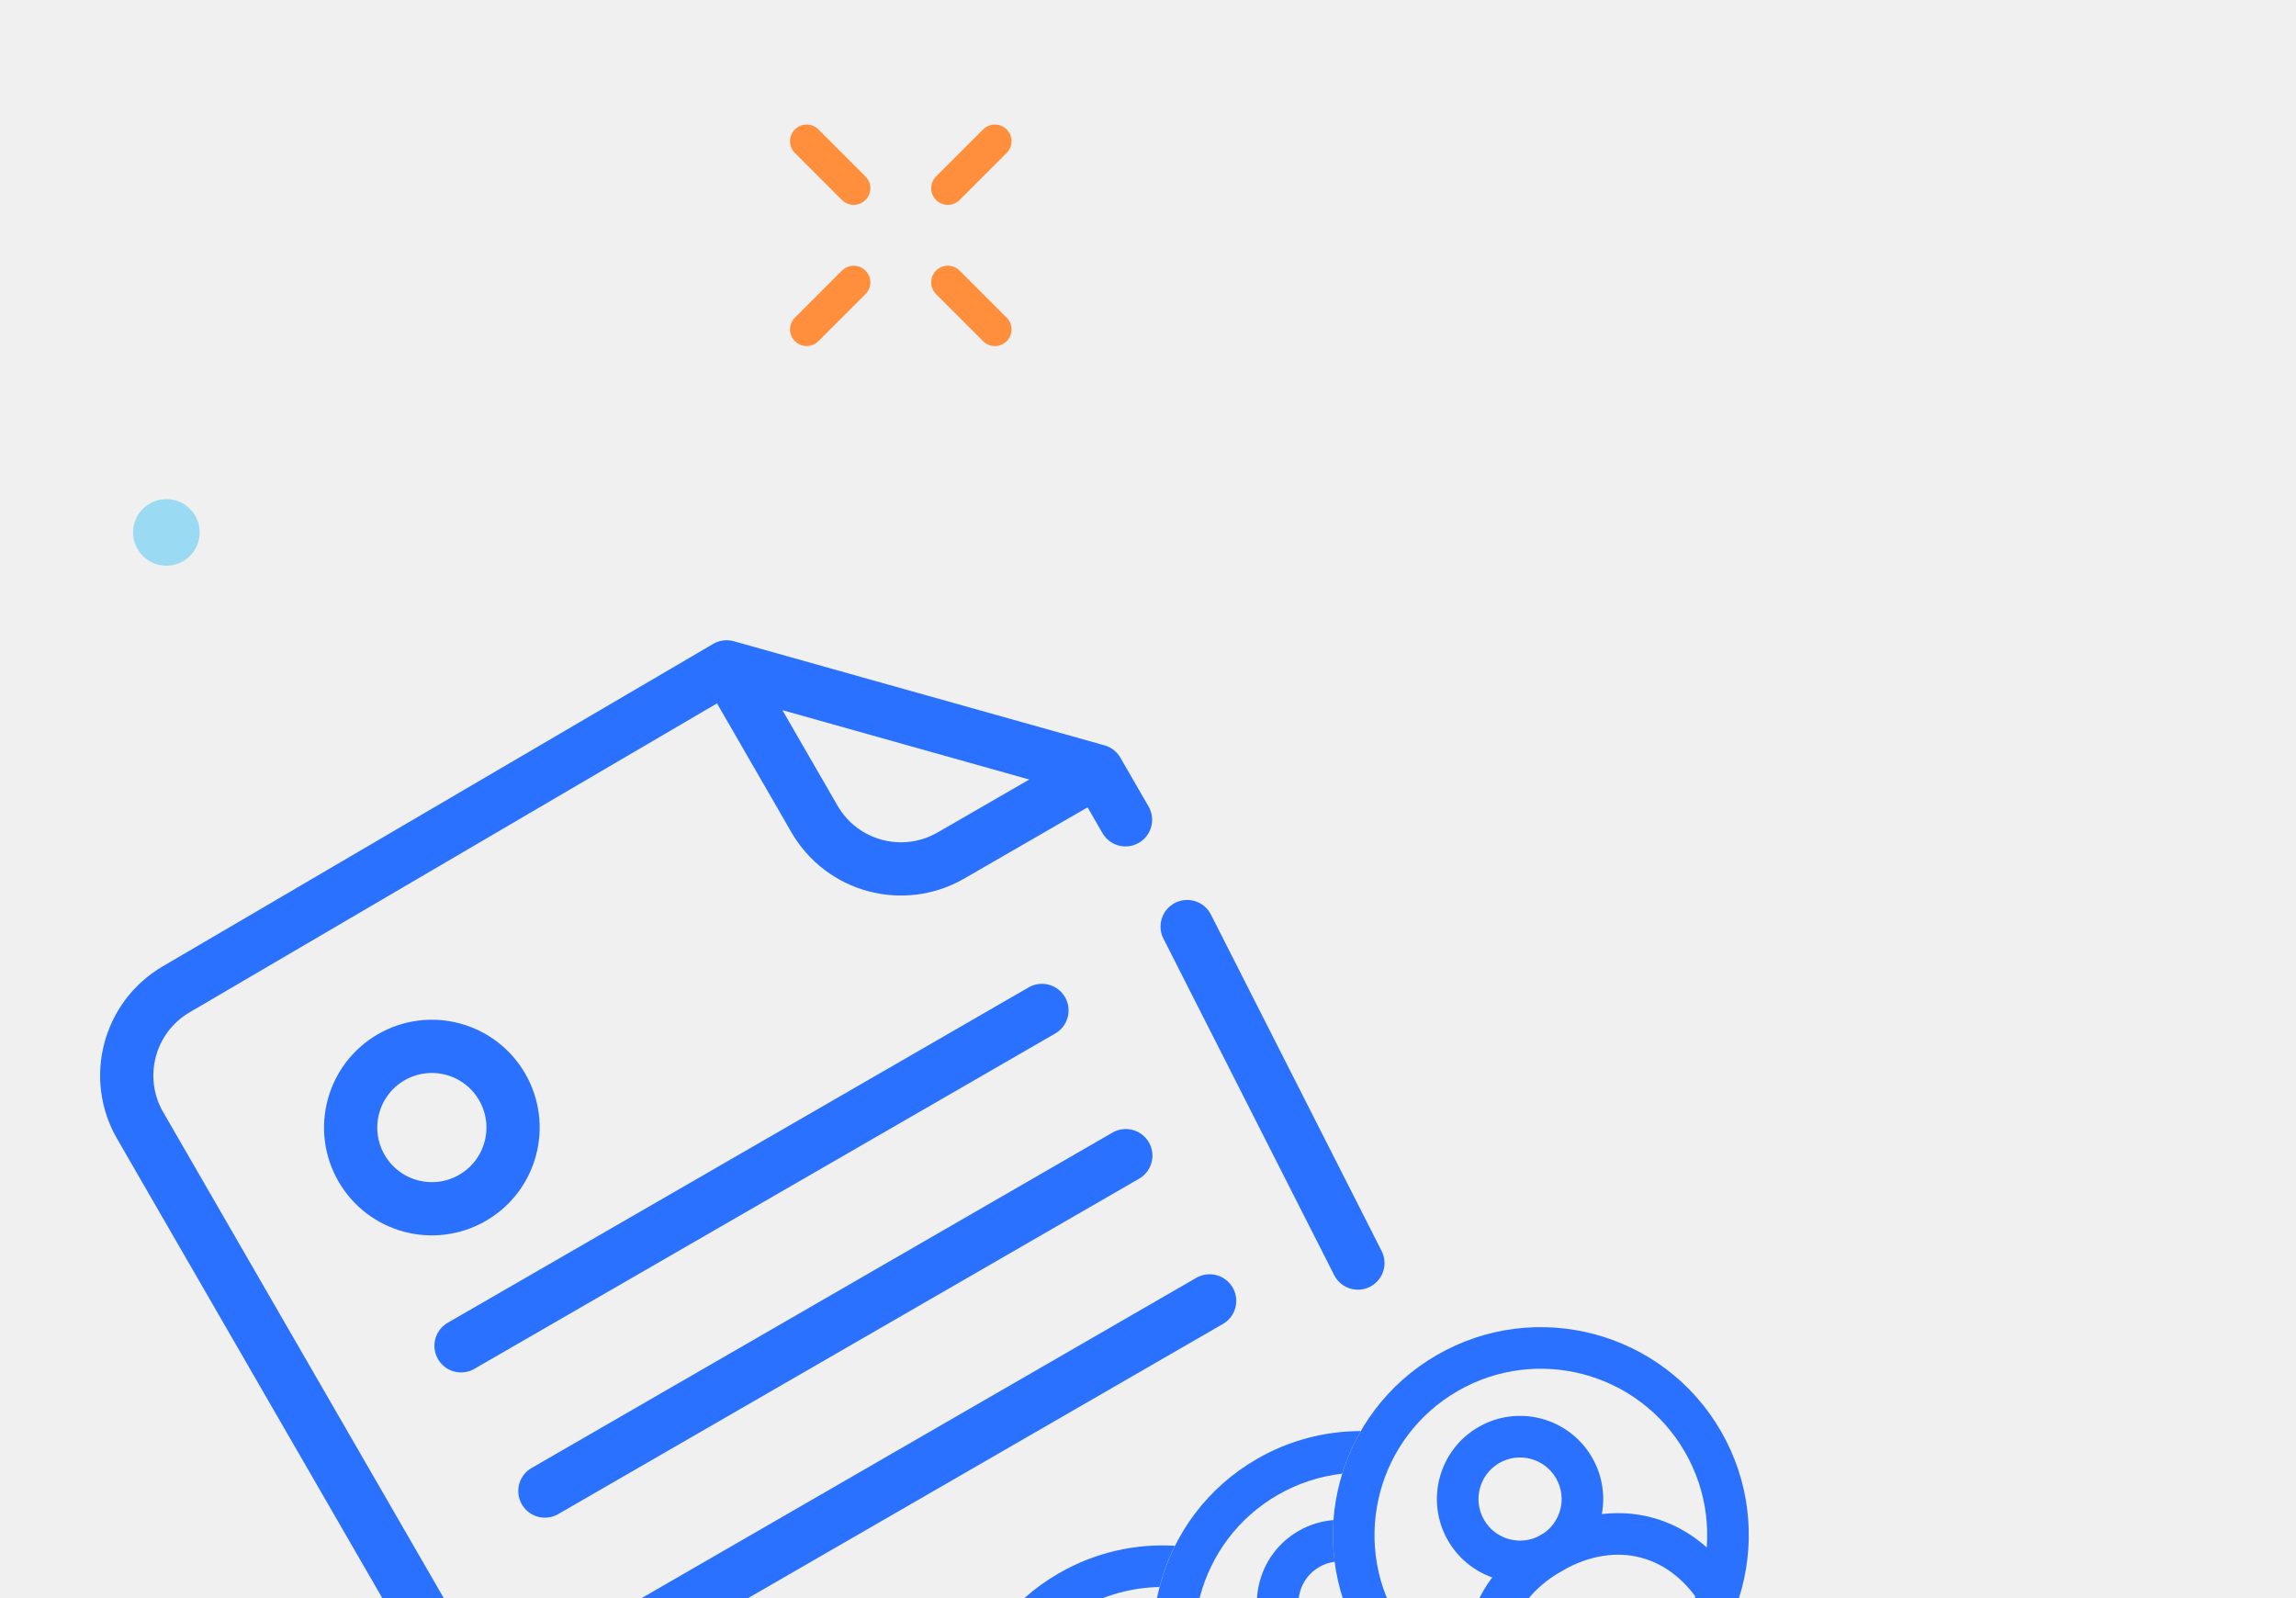
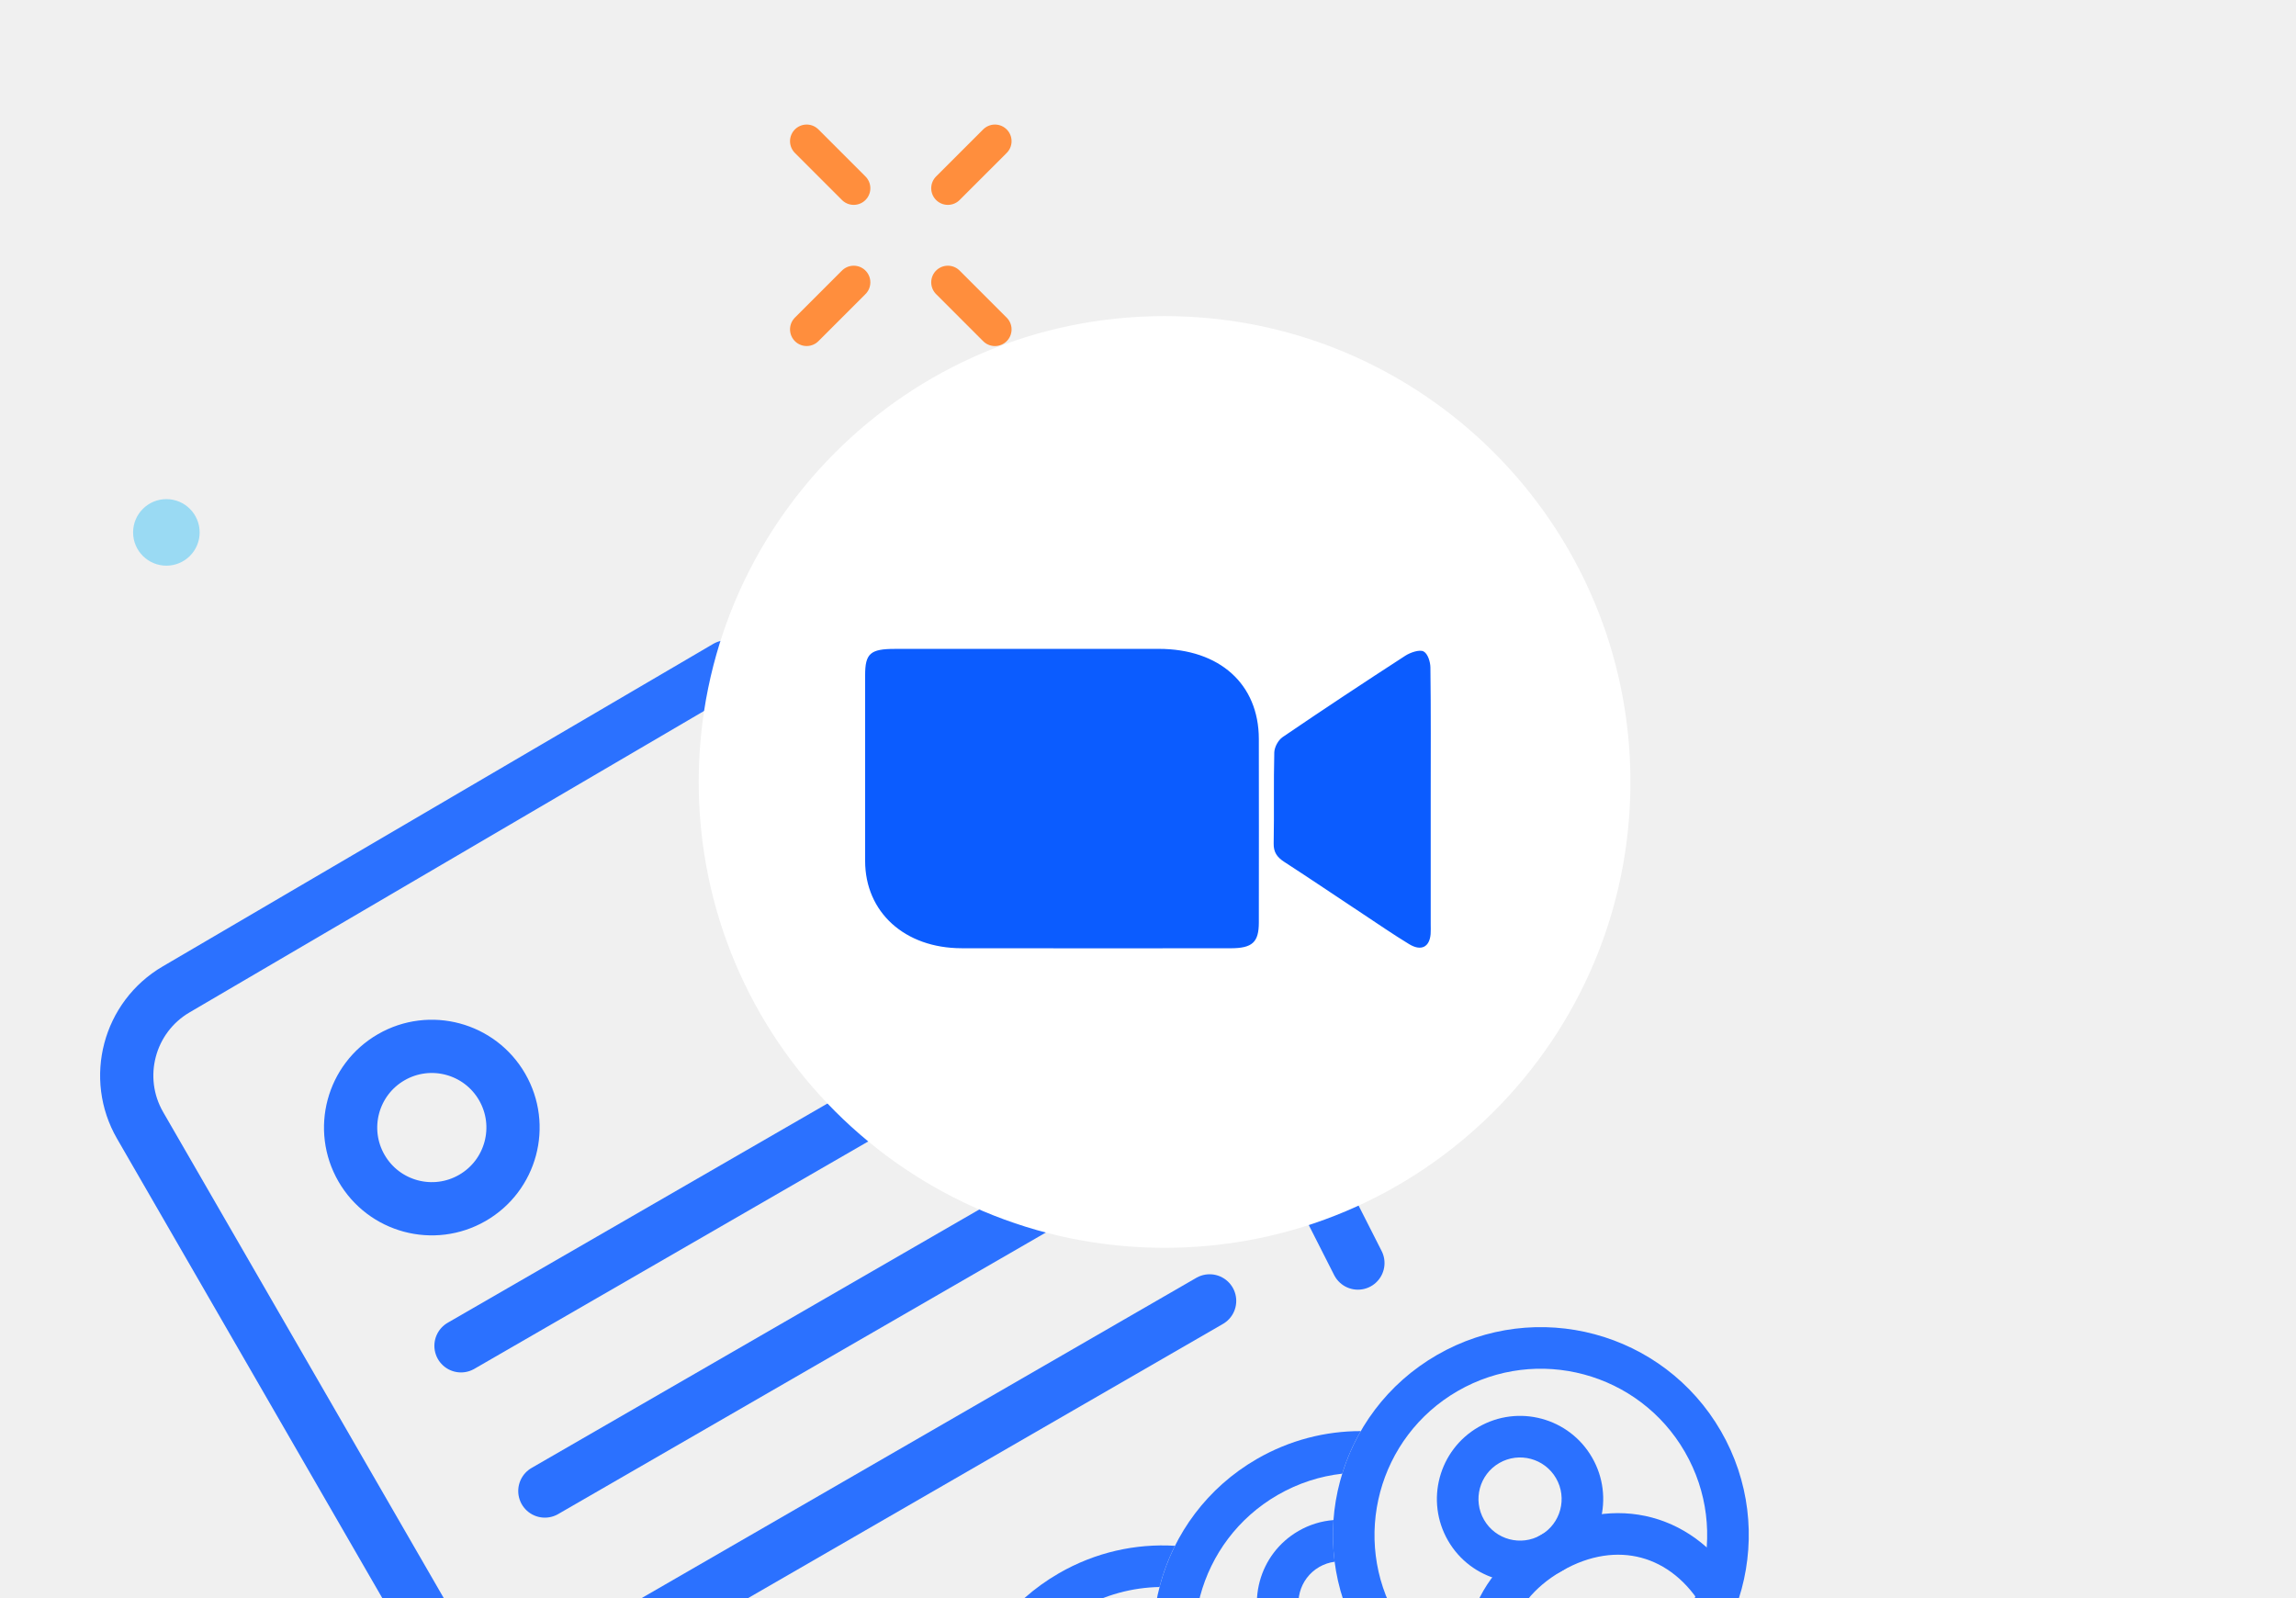
<svg xmlns="http://www.w3.org/2000/svg" width="69" height="48" viewBox="0 0 69 48" fill="none">
-   <path d="M27.636 63.247L25.407 64.534C23.972 65.362 22.137 64.871 21.309 63.436L4.211 33.822C3.386 32.394 3.87 30.567 5.293 29.733L21.838 20.041M21.838 20.041L32.977 23.17M21.838 20.041L24.477 24.613C25.306 26.048 27.141 26.539 28.576 25.711L32.977 23.17M32.977 23.17L33.824 24.637" stroke="#2B71FF" stroke-width="1.6" stroke-linecap="round" />
+   <path d="M27.636 63.247L25.407 64.534C23.972 65.363 22.137 64.871 21.309 63.436L4.211 33.822C3.386 32.394 3.87 30.567 5.293 29.734L21.838 20.041M21.838 20.041L32.977 23.17M21.838 20.041L24.477 24.613C25.306 26.048 27.141 26.54 28.576 25.711L32.977 23.17M32.977 23.17L33.824 24.638" stroke="#2B71FF" stroke-width="1.6" stroke-linecap="round" />
  <path d="M35.677 27.846L40.808 37.958" stroke="#2B71FF" stroke-width="1.6" stroke-linecap="round" />
-   <path d="M13.855 40.445L31.313 30.366" stroke="#2B71FF" stroke-width="1.6" stroke-linecap="round" />
-   <path d="M16.375 44.81L33.833 34.73" stroke="#2B71FF" stroke-width="1.6" stroke-linecap="round" />
+   <path d="M13.854 40.445L31.312 30.366" stroke="#2B71FF" stroke-width="1.6" stroke-linecap="round" />
+   <path d="M16.374 44.809L33.832 34.73" stroke="#2B71FF" stroke-width="1.6" stroke-linecap="round" />
  <path d="M18.895 49.174L36.352 39.095" stroke="#2B71FF" stroke-width="1.6" stroke-linecap="round" />
-   <circle cx="12.978" cy="33.886" r="2.44" transform="rotate(-30 12.9783 33.8855)" stroke="#2B71FF" stroke-width="1.6" />
-   <path fill-rule="evenodd" clip-rule="evenodd" d="M48.805 50.461C51.196 49.081 52.015 46.024 50.634 43.633C49.254 41.243 46.197 40.424 43.807 41.804C41.416 43.184 40.597 46.241 41.977 48.632C43.358 51.022 46.414 51.841 48.805 50.461ZM49.43 51.543C52.418 49.818 53.442 45.997 51.717 43.009C49.991 40.02 46.17 38.997 43.182 40.722C40.194 42.447 39.17 46.268 40.895 49.256C42.62 52.245 46.441 53.268 49.43 51.543Z" fill="#2B71FF" />
-   <path fill-rule="evenodd" clip-rule="evenodd" d="M45.056 43.968C44.459 44.313 44.254 45.078 44.599 45.675C44.944 46.273 45.708 46.477 46.306 46.133C46.904 45.788 47.108 45.023 46.763 44.426C46.418 43.828 45.654 43.623 45.056 43.968ZM43.517 46.3C42.827 45.105 43.236 43.576 44.432 42.886C45.627 42.196 47.155 42.606 47.845 43.801C48.535 44.996 48.126 46.525 46.931 47.215C45.735 47.905 44.207 47.495 43.517 46.3Z" fill="#2B71FF" />
-   <path fill-rule="evenodd" clip-rule="evenodd" d="M45.387 49.088C45.195 49.804 45.298 50.635 45.787 51.482L44.705 52.107C44.073 51.011 43.891 49.842 44.18 48.764C44.469 47.687 45.211 46.765 46.306 46.133C47.401 45.5 48.57 45.318 49.648 45.607C50.726 45.896 51.648 46.638 52.28 47.733L51.198 48.358C50.709 47.511 50.041 47.006 49.325 46.814C48.608 46.622 47.778 46.725 46.931 47.215C46.083 47.704 45.579 48.371 45.387 49.088Z" fill="#2B71FF" />
-   <path fill-rule="evenodd" clip-rule="evenodd" d="M34.845 47.694C34.027 47.709 33.202 47.926 32.444 48.364C30.053 49.744 29.234 52.801 30.614 55.191C31.136 56.095 31.897 56.774 32.771 57.194C32.641 56.562 32.655 55.928 32.817 55.324C32.948 54.834 33.172 54.377 33.481 53.965C32.941 53.773 32.463 53.395 32.154 52.859C31.463 51.664 31.873 50.136 33.068 49.446C33.565 49.159 34.119 49.062 34.647 49.133C34.638 49.568 34.675 50.006 34.758 50.441C34.42 50.313 34.03 50.333 33.693 50.528C33.096 50.873 32.891 51.637 33.236 52.235C33.581 52.832 34.345 53.037 34.943 52.692C35.141 52.578 35.295 52.418 35.401 52.233C35.428 52.282 35.456 52.331 35.484 52.38C35.711 52.773 35.974 53.131 36.266 53.454C36.036 53.533 35.802 53.639 35.567 53.774C34.72 54.263 34.216 54.931 34.024 55.647C33.862 56.25 33.909 56.932 34.219 57.638C35.294 57.796 36.428 57.606 37.442 57.021C38.2 56.583 38.8 55.976 39.222 55.276C39.648 55.394 40.085 55.467 40.528 55.493C39.999 56.55 39.166 57.468 38.066 58.103C35.078 59.828 31.257 58.804 29.532 55.816C27.807 52.828 28.831 49.007 31.819 47.282C32.918 46.647 34.13 46.384 35.309 46.455C35.111 46.851 34.956 47.267 34.845 47.694Z" fill="#2B71FF" />
-   <path fill-rule="evenodd" clip-rule="evenodd" d="M46.307 52.381C45.777 53.301 45.005 54.098 44.02 54.667C41.031 56.392 37.21 55.368 35.485 52.38C33.76 49.392 34.784 45.571 37.772 43.846C38.758 43.277 39.834 43.007 40.895 43.008C40.661 43.414 40.475 43.844 40.337 44.288C39.673 44.363 39.013 44.572 38.397 44.928C36.006 46.308 35.187 49.365 36.567 51.756C37.089 52.659 37.85 53.338 38.724 53.759C38.594 53.126 38.608 52.493 38.77 51.888C38.901 51.399 39.126 50.942 39.434 50.529C38.894 50.337 38.416 49.96 38.107 49.424C37.417 48.229 37.826 46.7 39.022 46.01C39.355 45.818 39.715 45.711 40.075 45.682C40.044 46.098 40.055 46.517 40.109 46.935C39.951 46.956 39.793 47.007 39.646 47.092C39.049 47.437 38.844 48.202 39.189 48.799C39.534 49.397 40.298 49.602 40.896 49.257C40.896 49.256 40.896 49.256 40.896 49.256C41.111 49.627 41.357 49.968 41.63 50.277C41.594 50.297 41.557 50.318 41.52 50.339C40.673 50.828 40.169 51.495 39.977 52.212C39.815 52.814 39.862 53.497 40.172 54.202C41.247 54.36 42.381 54.17 43.395 53.585C44.011 53.229 44.523 52.762 44.919 52.224C45.373 52.328 45.839 52.381 46.307 52.381Z" fill="#2B71FF" />
+   <circle cx="12.977" cy="33.886" r="2.44" transform="rotate(-30 12.9773 33.8858)" stroke="#2B71FF" stroke-width="1.6" />
+   <path fill-rule="evenodd" clip-rule="evenodd" d="M48.805 50.461C51.196 49.081 52.015 46.024 50.634 43.633C49.254 41.243 46.197 40.424 43.807 41.804C41.416 43.184 40.597 46.241 41.977 48.631C43.358 51.022 46.414 51.841 48.805 50.461ZM49.43 51.543C52.418 49.818 53.442 45.997 51.717 43.008C49.991 40.02 46.17 38.996 43.182 40.722C40.194 42.447 39.17 46.268 40.895 49.256C42.62 52.244 46.441 53.268 49.43 51.543Z" fill="#2B71FF" />
+   <path fill-rule="evenodd" clip-rule="evenodd" d="M45.056 43.968C44.459 44.313 44.254 45.077 44.599 45.675C44.944 46.273 45.708 46.477 46.306 46.132C46.904 45.787 47.108 45.023 46.763 44.425C46.418 43.828 45.654 43.623 45.056 43.968ZM43.517 46.3C42.827 45.104 43.236 43.576 44.432 42.886C45.627 42.196 47.155 42.605 47.845 43.801C48.535 44.996 48.126 46.524 46.931 47.214C45.735 47.904 44.207 47.495 43.517 46.3Z" fill="#2B71FF" />
+   <path fill-rule="evenodd" clip-rule="evenodd" d="M45.387 49.087C45.195 49.804 45.298 50.634 45.787 51.482L44.705 52.106C44.073 51.011 43.891 49.842 44.18 48.764C44.469 47.686 45.211 46.764 46.306 46.132C47.401 45.5 48.57 45.318 49.648 45.607C50.726 45.896 51.648 46.638 52.28 47.733L51.198 48.358C50.709 47.511 50.041 47.006 49.325 46.814C48.608 46.622 47.778 46.725 46.931 47.214C46.083 47.703 45.579 48.371 45.387 49.087Z" fill="#2B71FF" />
+   <path fill-rule="evenodd" clip-rule="evenodd" d="M34.846 47.694C34.028 47.709 33.203 47.926 32.445 48.364C30.054 49.744 29.235 52.801 30.615 55.191C31.137 56.095 31.898 56.774 32.772 57.194C32.642 56.562 32.656 55.928 32.818 55.324C32.949 54.834 33.173 54.377 33.482 53.965C32.941 53.773 32.464 53.395 32.155 52.859C31.465 51.664 31.874 50.136 33.069 49.446C33.566 49.159 34.12 49.062 34.648 49.133C34.639 49.568 34.675 50.006 34.759 50.441C34.421 50.313 34.031 50.333 33.694 50.528C33.096 50.873 32.892 51.637 33.237 52.235C33.582 52.832 34.346 53.037 34.944 52.692C35.142 52.578 35.296 52.418 35.402 52.233C35.429 52.282 35.457 52.331 35.485 52.38C35.712 52.773 35.974 53.131 36.267 53.454C36.037 53.533 35.803 53.639 35.568 53.774C34.721 54.263 34.217 54.931 34.025 55.647C33.863 56.25 33.91 56.932 34.22 57.638C35.295 57.796 36.429 57.606 37.443 57.021C38.201 56.583 38.801 55.976 39.223 55.276C39.649 55.394 40.086 55.467 40.529 55.493C40 56.55 39.167 57.468 38.067 58.103C35.079 59.828 31.258 58.804 29.533 55.816C27.808 52.828 28.832 49.007 31.82 47.282C32.919 46.647 34.131 46.384 35.31 46.455C35.112 46.851 34.956 47.267 34.846 47.694Z" fill="#2B71FF" />
+   <path fill-rule="evenodd" clip-rule="evenodd" d="M46.307 52.381C45.777 53.301 45.005 54.098 44.02 54.667C41.031 56.392 37.21 55.368 35.485 52.38C33.76 49.392 34.784 45.571 37.772 43.846C38.758 43.277 39.834 43.007 40.895 43.008C40.661 43.413 40.475 43.843 40.337 44.288C39.673 44.362 39.013 44.572 38.397 44.928C36.006 46.308 35.187 49.365 36.567 51.755C37.089 52.659 37.85 53.338 38.724 53.759C38.594 53.126 38.608 52.493 38.77 51.888C38.901 51.399 39.126 50.941 39.434 50.529C38.894 50.337 38.416 49.959 38.107 49.424C37.417 48.228 37.826 46.7 39.022 46.01C39.355 45.817 39.715 45.71 40.075 45.682C40.044 46.097 40.055 46.517 40.109 46.935C39.951 46.955 39.793 47.007 39.646 47.092C39.049 47.437 38.844 48.201 39.189 48.799C39.534 49.397 40.298 49.601 40.896 49.256C40.896 49.256 40.896 49.256 40.896 49.256C41.111 49.627 41.357 49.968 41.63 50.277C41.594 50.297 41.557 50.317 41.52 50.338C40.673 50.828 40.169 51.495 39.977 52.212C39.815 52.814 39.862 53.496 40.172 54.202C41.247 54.36 42.381 54.17 43.395 53.585C44.011 53.229 44.523 52.762 44.919 52.224C45.373 52.327 45.839 52.38 46.307 52.381Z" fill="#2B71FF" />
  <path d="M25.656 5.657L24.242 4.243" stroke="#FF8E3D" stroke-linecap="round" />
-   <path d="M29.899 9.9L28.484 8.485" stroke="#FF8E3D" stroke-linecap="round" />
-   <path d="M29.899 4.243L28.484 5.657" stroke="#FF8E3D" stroke-linecap="round" />
-   <path d="M25.656 8.486L24.242 9.9" stroke="#FF8E3D" stroke-linecap="round" />
+   <path d="M29.9 9.9L28.485 8.485" stroke="#FF8E3D" stroke-linecap="round" />
+   <path d="M29.9 4.243L28.485 5.657" stroke="#FF8E3D" stroke-linecap="round" />
+   <path d="M25.656 8.485L24.242 9.899" stroke="#FF8E3D" stroke-linecap="round" />
+   <circle cx="34.998" cy="23.5" r="14" fill="white" />
+   <path d="M30.366 19.501C28.83 19.501 28.428 19.501 26.892 19.501C26.154 19.501 25.999 19.64 25.999 20.293C25.999 22.153 25.997 24.013 25.999 25.873C26 27.414 27.189 28.495 28.898 28.497C31.969 28.502 33.907 28.499 36.977 28.498C37.636 28.498 37.831 28.32 37.831 27.72C37.833 25.882 37.834 24.044 37.831 22.206C37.828 20.558 36.651 19.501 34.824 19.5C33.337 19.5 31.852 19.501 30.366 19.501ZM42.996 24C42.996 22.686 43.004 21.372 42.987 20.059C42.985 19.89 42.909 19.641 42.779 19.576C42.656 19.515 42.383 19.609 42.233 19.706C40.995 20.508 39.765 21.321 38.548 22.15C38.41 22.244 38.3 22.455 38.295 22.614C38.272 23.526 38.294 24.44 38.277 25.352C38.272 25.607 38.375 25.76 38.595 25.902C39.394 26.42 40.181 26.953 40.973 27.477C41.429 27.779 41.879 28.089 42.348 28.374C42.706 28.592 42.96 28.465 42.993 28.074C43.001 27.974 42.996 27.873 42.996 27.773C42.996 26.515 42.996 25.257 42.996 23.999V24Z" fill="#0B5CFF" />
  <path d="M4 16C4 16.552 4.448 17 5 17C5.552 17 6 16.552 6 16C6 15.448 5.552 15 5 15C4.448 15 4 15.448 4 16Z" fill="#9ADAF3" />
</svg>
